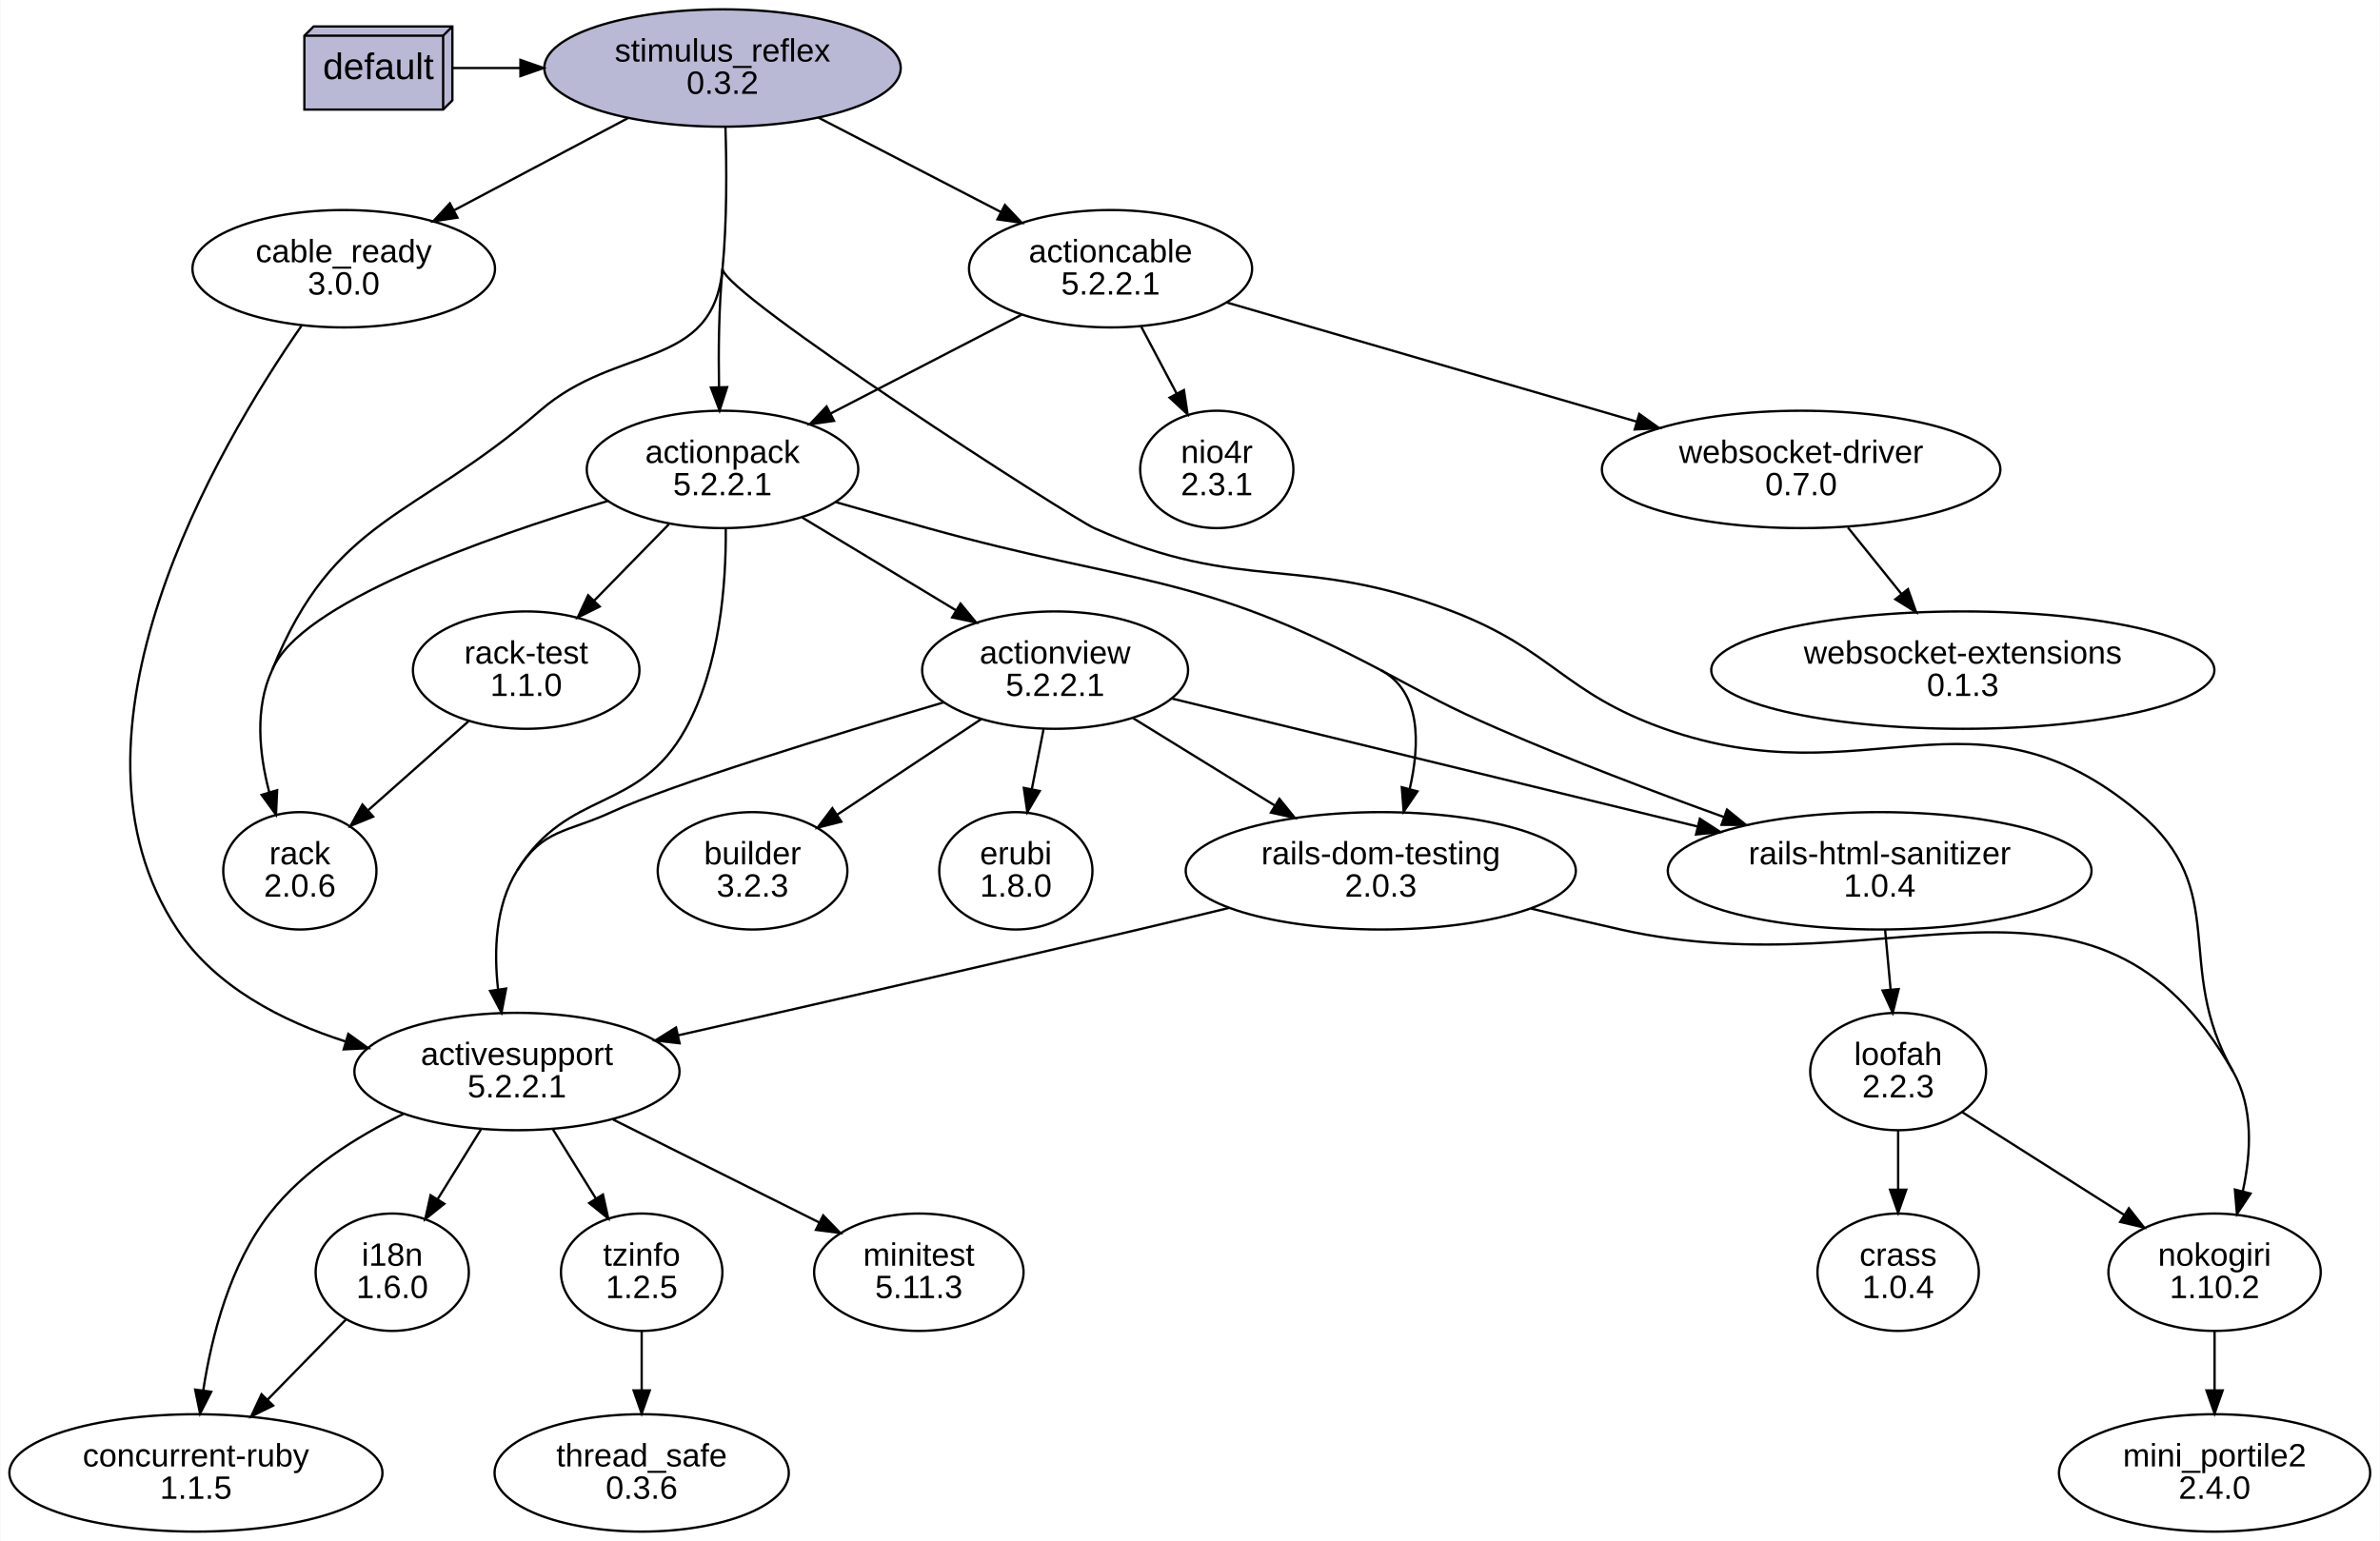
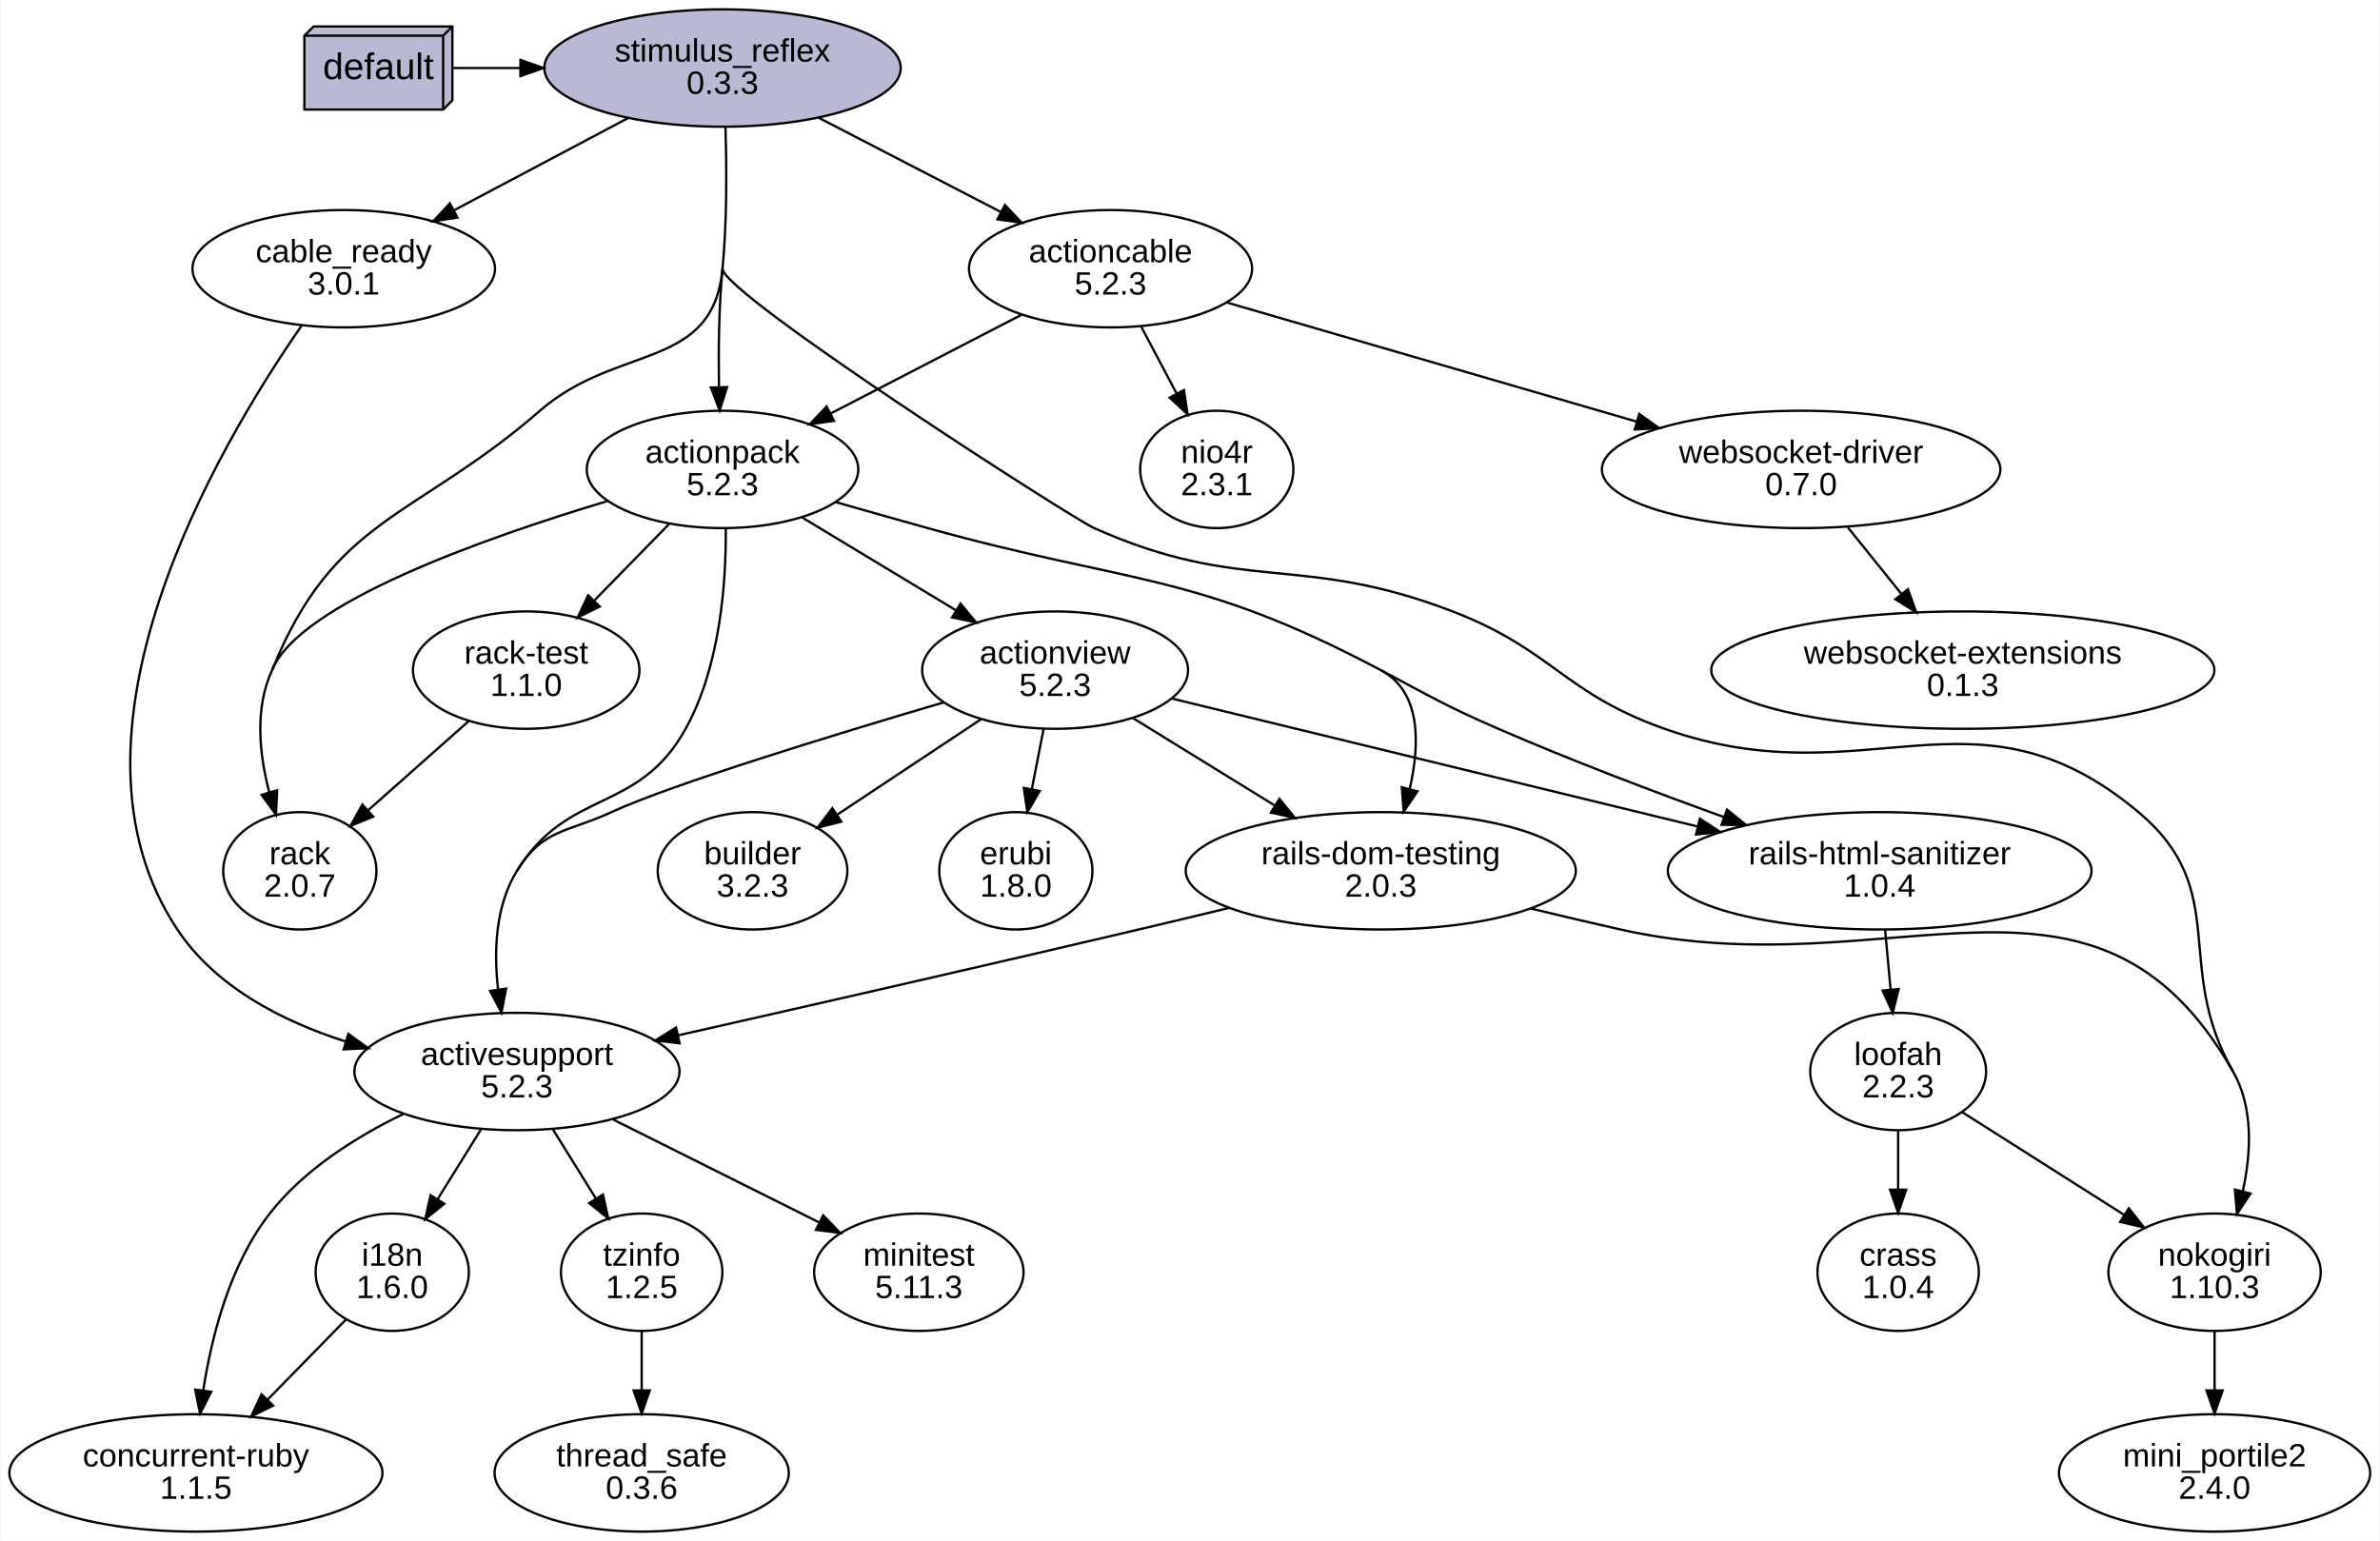
<svg xmlns="http://www.w3.org/2000/svg" width="1030pt" height="667pt" viewBox="0.00 0.00 1030.08 667.29">
  <g id="graph0" class="graph" transform="scale(1 1) rotate(0) translate(4 663.2935)">
    <polygon fill="#ffffff" stroke="transparent" points="-4,4 -4,-663.293 1026.077,-663.293 1026.077,4 -4,4" />
    <g id="node1" class="node">
      <polygon fill="#b9b9d5" stroke="#000000" points="191.678,-651.838 131.6,-651.838 127.6,-647.838 127.6,-615.838 187.678,-615.838 191.678,-619.838 191.678,-651.838" />
      <polyline fill="none" stroke="#000000" points="187.678,-647.838 127.6,-647.838 " />
      <polyline fill="none" stroke="#000000" points="187.678,-647.838 187.678,-615.838 " />
      <polyline fill="none" stroke="#000000" points="187.678,-647.838 191.678,-651.838 " />
      <text text-anchor="middle" x="159.639" y="-629.038" font-family="Arial, Helvetica, SansSerif" font-size="16.00" fill="#000000">default</text>
    </g>
    <g id="node2" class="node">
      <ellipse fill="#b9b9d5" stroke="#000000" cx="308.639" cy="-633.838" rx="77.166" ry="25.412" />
      <text text-anchor="middle" x="308.639" y="-636.638" font-family="Arial, Helvetica, SansSerif" font-size="14.00" fill="#000000">stimulus_reflex</text>
-       <text text-anchor="middle" x="308.639" y="-622.638" font-family="Arial, Helvetica, SansSerif" font-size="14.00" fill="#000000">0.3.2</text>
+       <text text-anchor="middle" x="308.639" y="-622.638" font-family="Arial, Helvetica, SansSerif" font-size="14.00" fill="#000000">0.3.3</text>
    </g>
    <g id="edge1" class="edge">
      <path fill="none" stroke="#000000" d="M191.942,-633.838C201.641,-633.838 211.339,-633.838 221.038,-633.838" />
      <polygon fill="#000000" stroke="#000000" points="221.145,-637.338 231.145,-633.838 221.145,-630.338 221.145,-637.338" />
    </g>
    <g id="node3" class="node">
      <ellipse fill="none" stroke="#000000" cx="125.639" cy="-286.191" rx="33.164" ry="25.412" />
      <text text-anchor="middle" x="125.639" y="-288.991" font-family="Arial, Helvetica, SansSerif" font-size="14.00" fill="#000000">rack</text>
-       <text text-anchor="middle" x="125.639" y="-274.991" font-family="Arial, Helvetica, SansSerif" font-size="14.00" fill="#000000">2.0.6</text>
+       <text text-anchor="middle" x="125.639" y="-274.991" font-family="Arial, Helvetica, SansSerif" font-size="14.00" fill="#000000">2.0.7</text>
    </g>
    <g id="edge2" class="edge">
      <path fill="none" stroke="#000000" d="M309.907,-608.298C310.457,-590.949 310.594,-567.505 308.639,-546.926" />
      <path fill="none" stroke="#000000" d="M308.639,-546.926C304.431,-502.641 263.22,-514.645 229.639,-485.47 175.455,-438.394 140.427,-439.695 113.639,-373.103" />
      <path fill="none" stroke="#000000" d="M113.639,-373.103C106.025,-356.75 108.023,-336.929 112.37,-320.347" />
      <polygon fill="#000000" stroke="#000000" points="115.802,-321.085 115.315,-310.501 109.096,-319.079 115.802,-321.085" />
    </g>
    <g id="node4" class="node">
      <ellipse fill="none" stroke="#000000" cx="954.639" cy="-112.368" rx="45.963" ry="25.412" />
      <text text-anchor="middle" x="954.639" y="-115.168" font-family="Arial, Helvetica, SansSerif" font-size="14.00" fill="#000000">nokogiri</text>
-       <text text-anchor="middle" x="954.639" y="-101.168" font-family="Arial, Helvetica, SansSerif" font-size="14.00" fill="#000000">1.10.2</text>
+       <text text-anchor="middle" x="954.639" y="-101.168" font-family="Arial, Helvetica, SansSerif" font-size="14.00" fill="#000000">1.10.3</text>
    </g>
    <g id="edge3" class="edge">
      <path fill="none" stroke="#000000" d="M308.639,-546.926C308.765,-536.019 459.674,-438.994 469.639,-434.558 534.25,-405.8 558.622,-423.923 624.639,-398.558 668.262,-381.798 672.577,-363.215 716.639,-347.647 803.86,-316.829 850.732,-371.055 921.639,-311.647 962.389,-277.505 936.253,-245.43 962.639,-199.279" />
    </g>
    <g id="node5" class="node">
      <ellipse fill="none" stroke="#000000" cx="476.639" cy="-546.926" rx="61.292" ry="25.412" />
      <text text-anchor="middle" x="476.639" y="-549.726" font-family="Arial, Helvetica, SansSerif" font-size="14.00" fill="#000000">actioncable</text>
-       <text text-anchor="middle" x="476.639" y="-535.726" font-family="Arial, Helvetica, SansSerif" font-size="14.00" fill="#000000">5.2.2.1</text>
+       <text text-anchor="middle" x="476.639" y="-535.726" font-family="Arial, Helvetica, SansSerif" font-size="14.00" fill="#000000">5.2.3</text>
    </g>
    <g id="edge4" class="edge">
      <path fill="none" stroke="#000000" d="M350.167,-612.354C374.139,-599.953 404.373,-584.312 429.268,-571.433" />
      <polygon fill="#000000" stroke="#000000" points="430.904,-574.527 438.177,-566.823 427.687,-568.31 430.904,-574.527" />
    </g>
    <g id="node6" class="node">
      <ellipse fill="none" stroke="#000000" cx="308.639" cy="-460.014" rx="58.782" ry="25.412" />
      <text text-anchor="middle" x="308.639" y="-462.814" font-family="Arial, Helvetica, SansSerif" font-size="14.00" fill="#000000">actionpack</text>
-       <text text-anchor="middle" x="308.639" y="-448.814" font-family="Arial, Helvetica, SansSerif" font-size="14.00" fill="#000000">5.2.2.1</text>
+       <text text-anchor="middle" x="308.639" y="-448.814" font-family="Arial, Helvetica, SansSerif" font-size="14.00" fill="#000000">5.2.3</text>
    </g>
    <g id="edge5" class="edge">
      <path fill="none" stroke="#000000" d="M308.639,-546.926C307.05,-530.206 306.843,-511.594 307.117,-495.897" />
      <polygon fill="#000000" stroke="#000000" points="310.624,-495.638 307.372,-485.554 303.626,-495.465 310.624,-495.638" />
    </g>
    <g id="node7" class="node">
      <ellipse fill="none" stroke="#000000" cx="144.639" cy="-546.926" rx="65.498" ry="25.412" />
      <text text-anchor="middle" x="144.639" y="-549.726" font-family="Arial, Helvetica, SansSerif" font-size="14.00" fill="#000000">cable_ready</text>
-       <text text-anchor="middle" x="144.639" y="-535.726" font-family="Arial, Helvetica, SansSerif" font-size="14.00" fill="#000000">3.0.0</text>
+       <text text-anchor="middle" x="144.639" y="-535.726" font-family="Arial, Helvetica, SansSerif" font-size="14.00" fill="#000000">3.0.1</text>
    </g>
    <g id="edge6" class="edge">
      <path fill="none" stroke="#000000" d="M267.678,-612.13C244.796,-600.004 216.168,-584.833 192.287,-572.177" />
      <polygon fill="#000000" stroke="#000000" points="193.863,-569.051 183.388,-567.461 190.585,-575.236 193.863,-569.051" />
    </g>
    <g id="node8" class="node">
      <ellipse fill="none" stroke="#000000" cx="954.639" cy="-25.456" rx="67.376" ry="25.412" />
      <text text-anchor="middle" x="954.639" y="-28.256" font-family="Arial, Helvetica, SansSerif" font-size="14.00" fill="#000000">mini_portile2</text>
      <text text-anchor="middle" x="954.639" y="-14.256" font-family="Arial, Helvetica, SansSerif" font-size="14.00" fill="#000000">2.4.0</text>
    </g>
    <g id="edge7" class="edge">
      <path fill="none" stroke="#000000" d="M954.639,-86.761C954.639,-78.787 954.639,-69.843 954.639,-61.303" />
      <polygon fill="#000000" stroke="#000000" points="958.139,-61.179 954.639,-51.179 951.139,-61.179 958.139,-61.179" />
    </g>
    <g id="edge8" class="edge">
      <path fill="none" stroke="#000000" d="M438.097,-526.987C413.486,-514.255 381.426,-497.669 355.368,-484.189" />
      <polygon fill="#000000" stroke="#000000" points="356.913,-481.048 346.423,-479.561 353.697,-487.265 356.913,-481.048" />
    </g>
    <g id="node9" class="node">
      <ellipse fill="none" stroke="#000000" cx="522.639" cy="-460.014" rx="33.164" ry="25.412" />
      <text text-anchor="middle" x="522.639" y="-462.814" font-family="Arial, Helvetica, SansSerif" font-size="14.00" fill="#000000">nio4r</text>
      <text text-anchor="middle" x="522.639" y="-448.814" font-family="Arial, Helvetica, SansSerif" font-size="14.00" fill="#000000">2.3.1</text>
    </g>
    <g id="edge9" class="edge">
      <path fill="none" stroke="#000000" d="M489.944,-521.788C494.73,-512.745 500.201,-502.408 505.281,-492.811" />
      <polygon fill="#000000" stroke="#000000" points="508.412,-494.377 509.996,-483.902 502.225,-491.103 508.412,-494.377" />
    </g>
    <g id="node10" class="node">
      <ellipse fill="none" stroke="#000000" cx="775.639" cy="-460.014" rx="86.27" ry="25.412" />
      <text text-anchor="middle" x="775.639" y="-462.814" font-family="Arial, Helvetica, SansSerif" font-size="14.00" fill="#000000">websocket-driver</text>
      <text text-anchor="middle" x="775.639" y="-448.814" font-family="Arial, Helvetica, SansSerif" font-size="14.00" fill="#000000">0.7.0</text>
    </g>
    <g id="edge10" class="edge">
      <path fill="none" stroke="#000000" d="M527.022,-532.281C575.694,-518.133 649.874,-496.571 704.545,-480.68" />
      <polygon fill="#000000" stroke="#000000" points="705.546,-484.034 714.172,-477.881 703.592,-477.312 705.546,-484.034" />
    </g>
    <g id="edge12" class="edge">
      <path fill="none" stroke="#000000" d="M258.992,-446.361C205.129,-430.221 125.224,-401.901 113.639,-373.103" />
    </g>
    <g id="node11" class="node">
      <ellipse fill="none" stroke="#000000" cx="219.639" cy="-199.279" rx="70.388" ry="25.412" />
      <text text-anchor="middle" x="219.639" y="-202.079" font-family="Arial, Helvetica, SansSerif" font-size="14.00" fill="#000000">activesupport</text>
-       <text text-anchor="middle" x="219.639" y="-188.079" font-family="Arial, Helvetica, SansSerif" font-size="14.00" fill="#000000">5.2.2.1</text>
+       <text text-anchor="middle" x="219.639" y="-188.079" font-family="Arial, Helvetica, SansSerif" font-size="14.00" fill="#000000">5.2.3</text>
    </g>
    <g id="edge11" class="edge">
      <path fill="none" stroke="#000000" d="M219.639,-286.191C210.316,-271.094 209.559,-251.528 211.464,-234.784" />
      <polygon fill="#000000" stroke="#000000" points="214.942,-235.193 212.942,-224.789 208.017,-234.169 214.942,-235.193" />
      <path fill="none" stroke="#000000" d="M310.046,-434.278C310.226,-410.376 307.545,-374.531 292.639,-347.647 272.074,-310.555 241.922,-322.276 219.639,-286.191" />
    </g>
    <g id="node12" class="node">
      <ellipse fill="none" stroke="#000000" cx="223.639" cy="-373.103" rx="49.038" ry="25.412" />
      <text text-anchor="middle" x="223.639" y="-375.903" font-family="Arial, Helvetica, SansSerif" font-size="14.00" fill="#000000">rack-test</text>
      <text text-anchor="middle" x="223.639" y="-361.903" font-family="Arial, Helvetica, SansSerif" font-size="14.00" fill="#000000">1.1.0</text>
    </g>
    <g id="edge13" class="edge">
      <path fill="none" stroke="#000000" d="M285.413,-436.265C275.428,-426.056 263.643,-414.006 253.058,-403.183" />
      <polygon fill="#000000" stroke="#000000" points="255.452,-400.625 245.958,-395.923 250.448,-405.52 255.452,-400.625" />
    </g>
    <g id="node13" class="node">
      <ellipse fill="none" stroke="#000000" cx="809.639" cy="-286.191" rx="91.743" ry="25.412" />
      <text text-anchor="middle" x="809.639" y="-288.991" font-family="Arial, Helvetica, SansSerif" font-size="14.00" fill="#000000">rails-html-sanitizer</text>
      <text text-anchor="middle" x="809.639" y="-274.991" font-family="Arial, Helvetica, SansSerif" font-size="14.00" fill="#000000">1.0.4</text>
    </g>
    <g id="edge14" class="edge">
      <path fill="none" stroke="#000000" d="M593.639,-373.103C616.029,-361.252 621.403,-357.739 644.639,-347.647 676.264,-333.911 712.052,-320.349 742.195,-309.474" />
      <polygon fill="#000000" stroke="#000000" points="743.539,-312.711 751.771,-306.041 741.177,-306.121 743.539,-312.711" />
    </g>
    <g id="node14" class="node">
      <ellipse fill="none" stroke="#000000" cx="593.639" cy="-286.191" rx="84.464" ry="25.412" />
      <text text-anchor="middle" x="593.639" y="-288.991" font-family="Arial, Helvetica, SansSerif" font-size="14.00" fill="#000000">rails-dom-testing</text>
      <text text-anchor="middle" x="593.639" y="-274.991" font-family="Arial, Helvetica, SansSerif" font-size="14.00" fill="#000000">2.0.3</text>
    </g>
    <g id="edge15" class="edge">
      <path fill="none" stroke="#000000" d="M357.568,-445.884C370.581,-442.163 384.634,-438.178 397.639,-434.558 485.589,-410.079 512.952,-415.81 593.639,-373.103" />
      <path fill="none" stroke="#000000" d="M593.639,-373.103C611.094,-363.864 610.701,-341.353 606.147,-321.557" />
      <polygon fill="#000000" stroke="#000000" points="609.511,-320.59 603.548,-311.833 602.748,-322.397 609.511,-320.59" />
    </g>
    <g id="node15" class="node">
      <ellipse fill="none" stroke="#000000" cx="452.639" cy="-373.103" rx="57.568" ry="25.412" />
      <text text-anchor="middle" x="452.639" y="-375.903" font-family="Arial, Helvetica, SansSerif" font-size="14.00" fill="#000000">actionview</text>
-       <text text-anchor="middle" x="452.639" y="-361.903" font-family="Arial, Helvetica, SansSerif" font-size="14.00" fill="#000000">5.2.2.1</text>
+       <text text-anchor="middle" x="452.639" y="-361.903" font-family="Arial, Helvetica, SansSerif" font-size="14.00" fill="#000000">5.2.3</text>
    </g>
    <g id="edge16" class="edge">
      <path fill="none" stroke="#000000" d="M343.131,-439.197C363.079,-427.157 388.357,-411.9 409.6,-399.079" />
      <polygon fill="#000000" stroke="#000000" points="411.676,-401.914 418.429,-393.75 408.059,-395.921 411.676,-401.914" />
    </g>
    <g id="edge17" class="edge">
      <path fill="none" stroke="#000000" d="M126.293,-522.117C89.863,-469.567 16.561,-344.962 72.639,-260.735 89.164,-235.916 117.834,-221.102 145.493,-212.268" />
      <polygon fill="#000000" stroke="#000000" points="146.62,-215.585 155.212,-209.386 144.63,-208.874 146.62,-215.585" />
    </g>
    <g id="node16" class="node">
      <ellipse fill="none" stroke="#000000" cx="845.639" cy="-373.103" rx="108.918" ry="25.412" />
      <text text-anchor="middle" x="845.639" y="-375.903" font-family="Arial, Helvetica, SansSerif" font-size="14.00" fill="#000000">websocket-extensions</text>
      <text text-anchor="middle" x="845.639" y="-361.903" font-family="Arial, Helvetica, SansSerif" font-size="14.00" fill="#000000">0.1.3</text>
    </g>
    <g id="edge18" class="edge">
      <path fill="none" stroke="#000000" d="M795.886,-434.876C803.141,-425.868 811.432,-415.574 819.138,-406.006" />
      <polygon fill="#000000" stroke="#000000" points="821.891,-408.168 825.438,-398.185 816.439,-403.777 821.891,-408.168" />
    </g>
    <g id="node17" class="node">
      <ellipse fill="none" stroke="#000000" cx="165.639" cy="-112.368" rx="33.164" ry="25.412" />
      <text text-anchor="middle" x="165.639" y="-115.168" font-family="Arial, Helvetica, SansSerif" font-size="14.00" fill="#000000">i18n</text>
      <text text-anchor="middle" x="165.639" y="-101.168" font-family="Arial, Helvetica, SansSerif" font-size="14.00" fill="#000000">1.6.0</text>
    </g>
    <g id="edge19" class="edge">
      <path fill="none" stroke="#000000" d="M204.02,-174.141C198.201,-164.775 191.519,-154.02 185.378,-144.137" />
      <polygon fill="#000000" stroke="#000000" points="188.181,-142.017 179.931,-135.37 182.236,-145.711 188.181,-142.017" />
    </g>
    <g id="node18" class="node">
      <ellipse fill="none" stroke="#000000" cx="273.639" cy="-112.368" rx="34.95" ry="25.412" />
      <text text-anchor="middle" x="273.639" y="-115.168" font-family="Arial, Helvetica, SansSerif" font-size="14.00" fill="#000000">tzinfo</text>
      <text text-anchor="middle" x="273.639" y="-101.168" font-family="Arial, Helvetica, SansSerif" font-size="14.00" fill="#000000">1.2.5</text>
    </g>
    <g id="edge20" class="edge">
      <path fill="none" stroke="#000000" d="M235.258,-174.141C241.03,-164.852 247.65,-154.196 253.749,-144.38" />
      <polygon fill="#000000" stroke="#000000" points="256.86,-146.005 259.165,-135.664 250.914,-142.31 256.86,-146.005" />
    </g>
    <g id="node19" class="node">
      <ellipse fill="none" stroke="#000000" cx="393.639" cy="-112.368" rx="45.341" ry="25.412" />
      <text text-anchor="middle" x="393.639" y="-115.168" font-family="Arial, Helvetica, SansSerif" font-size="14.00" fill="#000000">minitest</text>
      <text text-anchor="middle" x="393.639" y="-101.168" font-family="Arial, Helvetica, SansSerif" font-size="14.00" fill="#000000">5.11.3</text>
    </g>
    <g id="edge21" class="edge">
      <path fill="none" stroke="#000000" d="M261.317,-178.462C288.207,-165.03 323.113,-147.595 350.322,-134.004" />
      <polygon fill="#000000" stroke="#000000" points="352.217,-136.97 359.599,-129.37 349.089,-130.708 352.217,-136.97" />
    </g>
    <g id="node20" class="node">
      <ellipse fill="none" stroke="#000000" cx="80.639" cy="-25.456" rx="80.779" ry="25.412" />
      <text text-anchor="middle" x="80.639" y="-28.256" font-family="Arial, Helvetica, SansSerif" font-size="14.00" fill="#000000">concurrent-ruby</text>
      <text text-anchor="middle" x="80.639" y="-14.256" font-family="Arial, Helvetica, SansSerif" font-size="14.00" fill="#000000">1.1.5</text>
    </g>
    <g id="edge22" class="edge">
      <path fill="none" stroke="#000000" d="M170.459,-180.896C149.942,-170.979 127.481,-156.811 112.639,-137.823 95.447,-115.828 87.491,-85.004 83.81,-61.202" />
      <polygon fill="#000000" stroke="#000000" points="87.258,-60.584 82.44,-51.148 80.322,-61.529 87.258,-60.584" />
    </g>
    <g id="edge23" class="edge">
      <path fill="none" stroke="#000000" d="M198.656,-350.946C185.477,-339.259 169.22,-324.84 155.393,-312.578" />
      <polygon fill="#000000" stroke="#000000" points="157.378,-309.661 147.574,-305.644 152.733,-314.898 157.378,-309.661" />
    </g>
    <g id="node21" class="node">
      <ellipse fill="none" stroke="#000000" cx="817.639" cy="-199.279" rx="38.073" ry="25.412" />
      <text text-anchor="middle" x="817.639" y="-202.079" font-family="Arial, Helvetica, SansSerif" font-size="14.00" fill="#000000">loofah</text>
      <text text-anchor="middle" x="817.639" y="-188.079" font-family="Arial, Helvetica, SansSerif" font-size="14.00" fill="#000000">2.2.3</text>
    </g>
    <g id="edge24" class="edge">
      <path fill="none" stroke="#000000" d="M811.996,-260.585C812.737,-252.54 813.568,-243.506 814.361,-234.898" />
      <polygon fill="#000000" stroke="#000000" points="817.868,-234.981 815.299,-224.702 810.897,-234.34 817.868,-234.981" />
    </g>
    <g id="edge25" class="edge">
      <path fill="none" stroke="#000000" d="M658.731,-269.83C671.603,-266.715 685.031,-263.552 697.639,-260.735 815.634,-234.374 902.629,-304.238 962.639,-199.279" />
      <path fill="none" stroke="#000000" d="M962.639,-199.279C971.483,-183.81 970.514,-164.214 966.881,-147.547" />
      <polygon fill="#000000" stroke="#000000" points="970.209,-146.43 964.339,-137.61 963.427,-148.165 970.209,-146.43" />
    </g>
    <g id="edge26" class="edge">
      <path fill="none" stroke="#000000" d="M527.858,-270.102C514.867,-266.964 501.329,-263.723 488.639,-260.735 421.037,-244.819 343.731,-227.22 289.394,-214.949" />
      <polygon fill="#000000" stroke="#000000" points="290.048,-211.509 279.522,-212.721 288.507,-218.337 290.048,-211.509" />
    </g>
    <g id="edge27" class="edge">
      <path fill="none" stroke="#000000" d="M404.399,-359.138C356.426,-344.987 286.376,-323.534 260.639,-311.647 241.167,-302.653 230.909,-304.44 219.639,-286.191" />
    </g>
    <g id="edge30" class="edge">
      <path fill="none" stroke="#000000" d="M503.409,-360.743C562.673,-346.315 661.384,-322.284 730.678,-305.414" />
      <polygon fill="#000000" stroke="#000000" points="731.791,-308.745 740.68,-302.979 730.135,-301.944 731.791,-308.745" />
    </g>
    <g id="edge31" class="edge">
      <path fill="none" stroke="#000000" d="M486.412,-352.285C504.793,-340.955 527.796,-326.776 547.778,-314.46" />
      <polygon fill="#000000" stroke="#000000" points="549.749,-317.356 556.425,-309.129 546.076,-311.397 549.749,-317.356" />
    </g>
    <g id="node22" class="node">
      <ellipse fill="none" stroke="#000000" cx="321.639" cy="-286.191" rx="41.063" ry="25.412" />
      <text text-anchor="middle" x="321.639" y="-288.991" font-family="Arial, Helvetica, SansSerif" font-size="14.00" fill="#000000">builder</text>
      <text text-anchor="middle" x="321.639" y="-274.991" font-family="Arial, Helvetica, SansSerif" font-size="14.00" fill="#000000">3.2.3</text>
    </g>
    <g id="edge28" class="edge">
      <path fill="none" stroke="#000000" d="M420.593,-351.842C401.722,-339.322 377.787,-323.442 358.184,-310.436" />
      <polygon fill="#000000" stroke="#000000" points="360.064,-307.483 349.796,-304.872 356.194,-313.317 360.064,-307.483" />
    </g>
    <g id="node23" class="node">
      <ellipse fill="none" stroke="#000000" cx="435.639" cy="-286.191" rx="33.164" ry="25.412" />
      <text text-anchor="middle" x="435.639" y="-288.991" font-family="Arial, Helvetica, SansSerif" font-size="14.00" fill="#000000">erubi</text>
      <text text-anchor="middle" x="435.639" y="-274.991" font-family="Arial, Helvetica, SansSerif" font-size="14.00" fill="#000000">1.8.0</text>
    </g>
    <g id="edge29" class="edge">
      <path fill="none" stroke="#000000" d="M447.631,-347.496C446.04,-339.363 444.251,-330.219 442.551,-321.526" />
      <polygon fill="#000000" stroke="#000000" points="445.967,-320.756 440.612,-311.614 439.097,-322.1 445.967,-320.756" />
    </g>
    <g id="edge32" class="edge">
      <path fill="none" stroke="#000000" d="M145.495,-91.771C135.427,-81.476 123.02,-68.789 111.762,-57.278" />
      <polygon fill="#000000" stroke="#000000" points="114.06,-54.623 104.566,-49.92 109.055,-59.517 114.06,-54.623" />
    </g>
    <g id="node24" class="node">
      <ellipse fill="none" stroke="#000000" cx="273.639" cy="-25.456" rx="63.701" ry="25.412" />
      <text text-anchor="middle" x="273.639" y="-28.256" font-family="Arial, Helvetica, SansSerif" font-size="14.00" fill="#000000">thread_safe</text>
      <text text-anchor="middle" x="273.639" y="-14.256" font-family="Arial, Helvetica, SansSerif" font-size="14.00" fill="#000000">0.3.6</text>
    </g>
    <g id="edge33" class="edge">
      <path fill="none" stroke="#000000" d="M273.639,-86.761C273.639,-78.787 273.639,-69.843 273.639,-61.303" />
      <polygon fill="#000000" stroke="#000000" points="277.139,-61.179 273.639,-51.179 270.139,-61.179 277.139,-61.179" />
    </g>
    <g id="edge34" class="edge">
      <path fill="none" stroke="#000000" d="M845.363,-181.691C865.518,-168.905 893.079,-151.421 915.478,-137.211" />
      <polygon fill="#000000" stroke="#000000" points="917.527,-140.056 924.096,-131.744 913.777,-134.145 917.527,-140.056" />
    </g>
    <g id="node25" class="node">
      <ellipse fill="none" stroke="#000000" cx="817.639" cy="-112.368" rx="34.93" ry="25.412" />
      <text text-anchor="middle" x="817.639" y="-115.168" font-family="Arial, Helvetica, SansSerif" font-size="14.00" fill="#000000">crass</text>
      <text text-anchor="middle" x="817.639" y="-101.168" font-family="Arial, Helvetica, SansSerif" font-size="14.00" fill="#000000">1.0.4</text>
    </g>
    <g id="edge35" class="edge">
      <path fill="none" stroke="#000000" d="M817.639,-173.673C817.639,-165.699 817.639,-156.755 817.639,-148.215" />
      <polygon fill="#000000" stroke="#000000" points="821.139,-148.091 817.639,-138.091 814.139,-148.091 821.139,-148.091" />
    </g>
  </g>
</svg>
